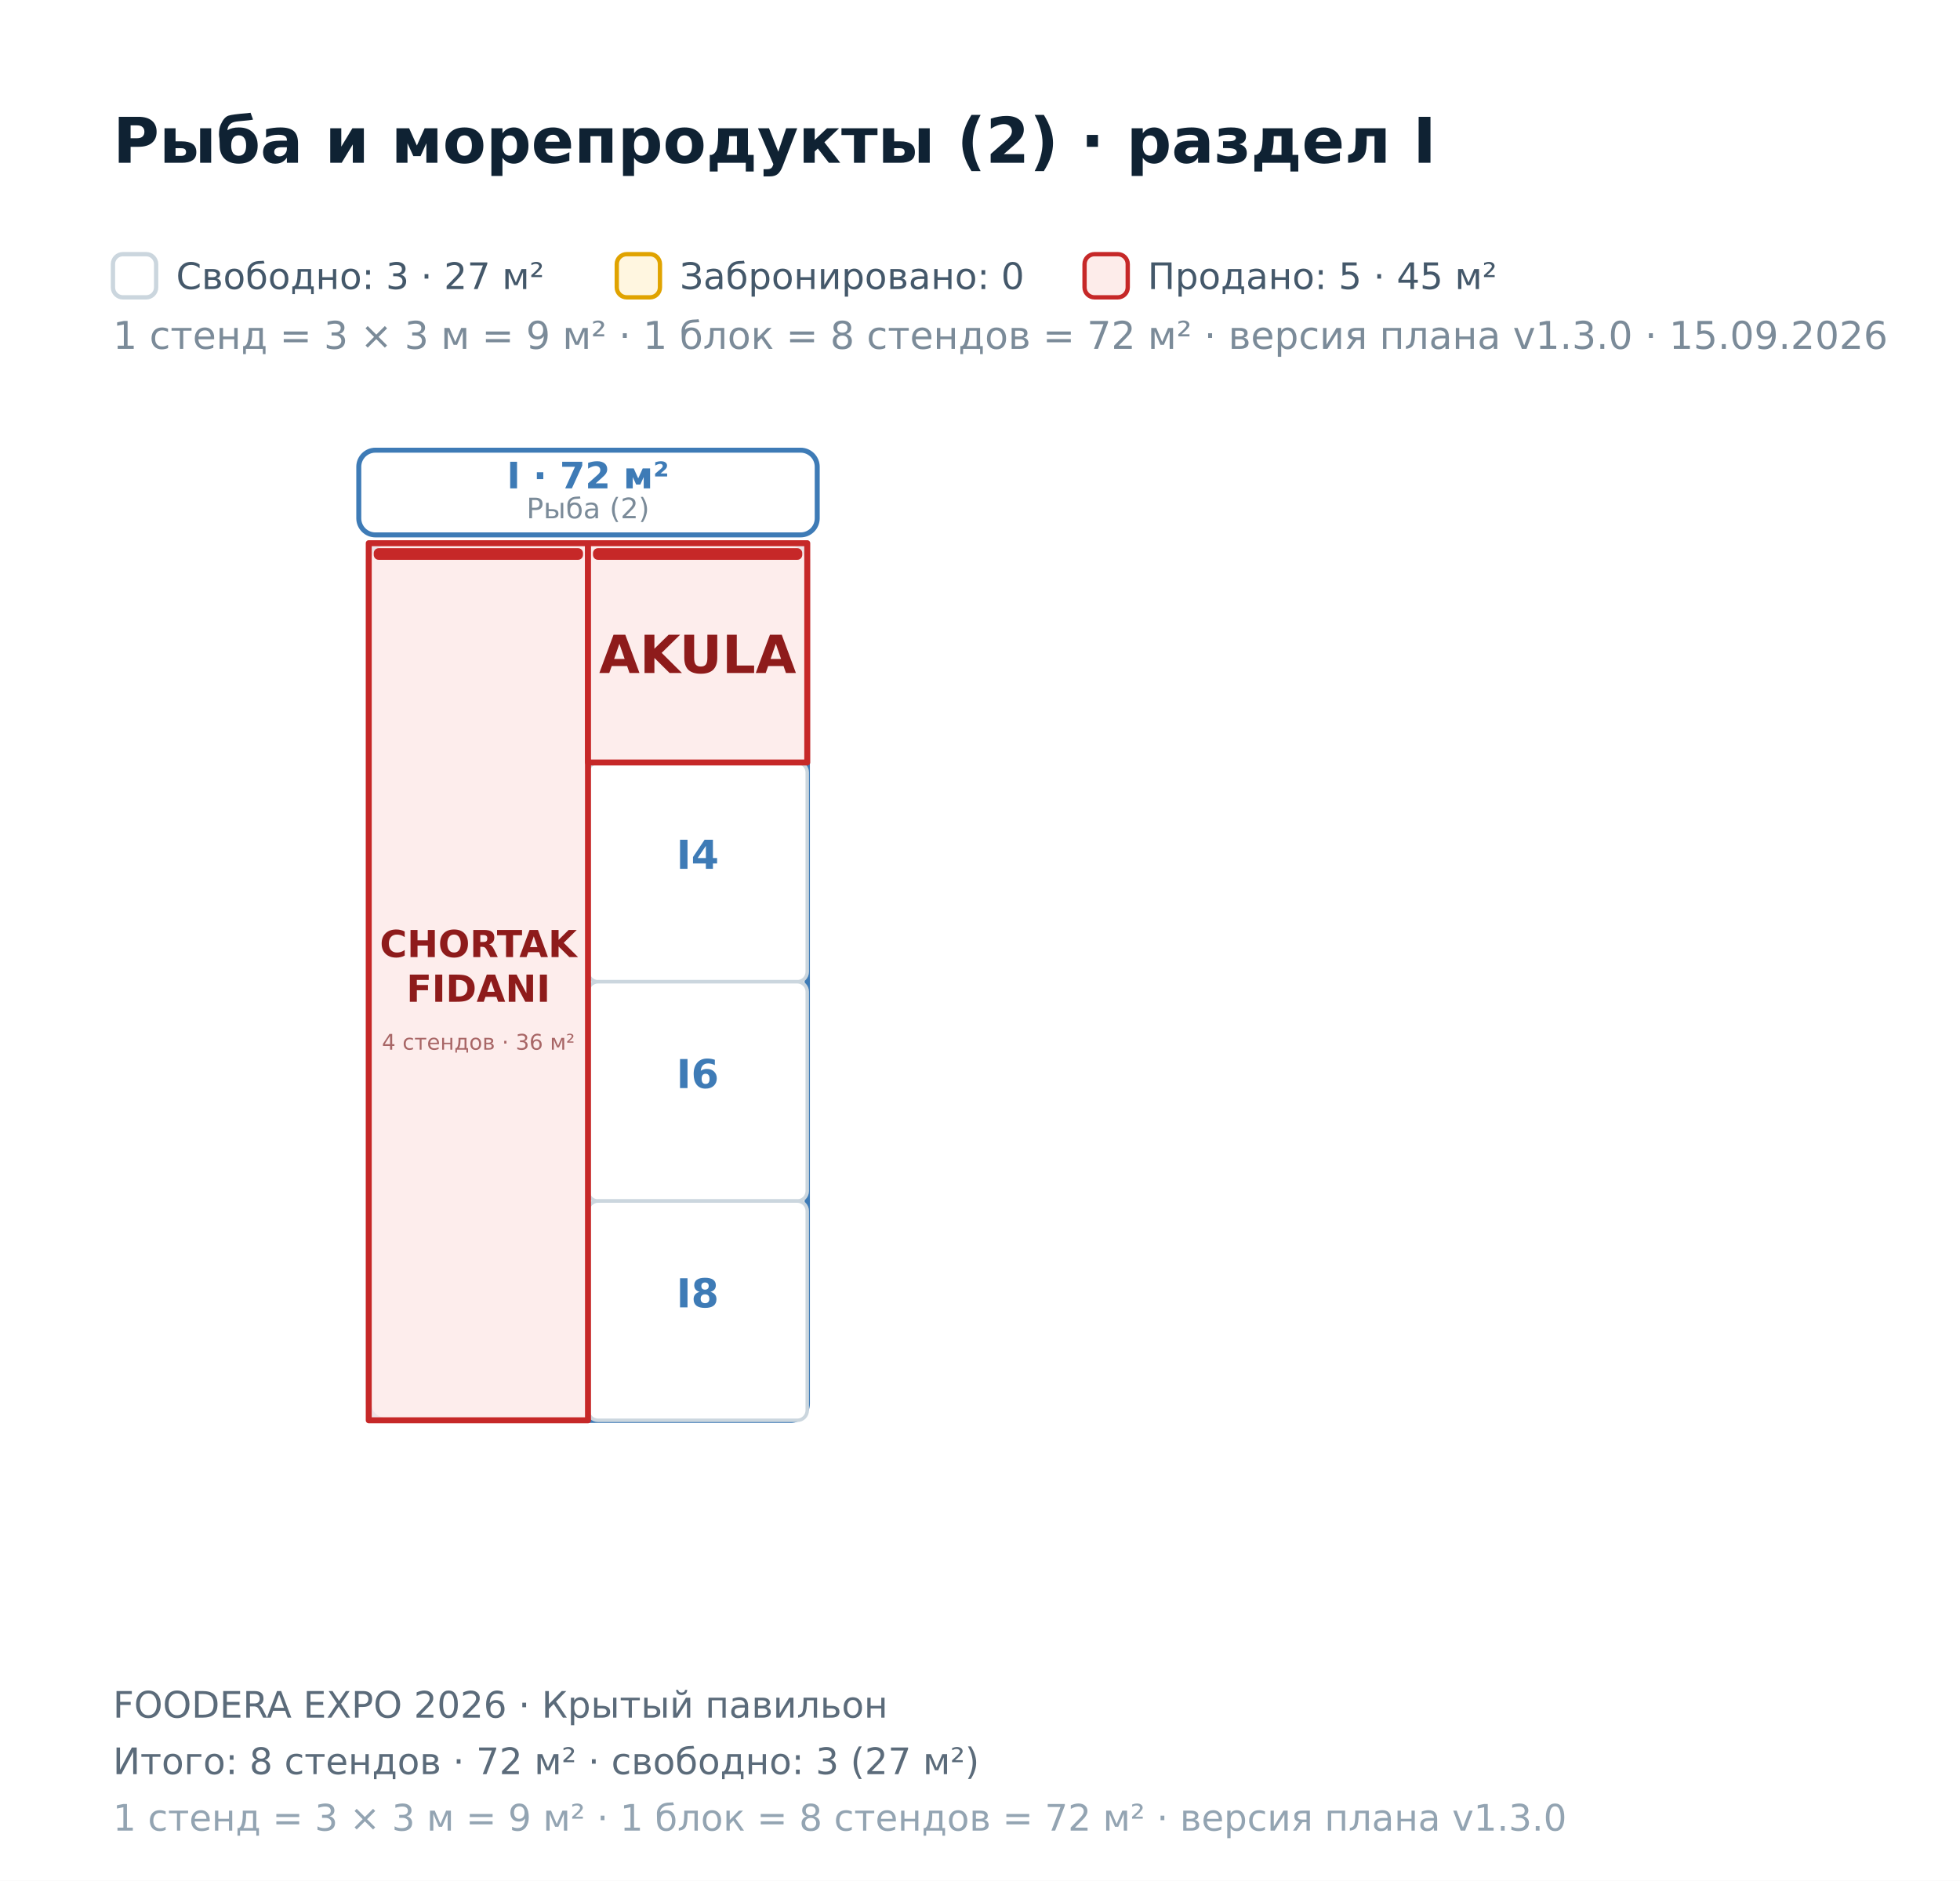
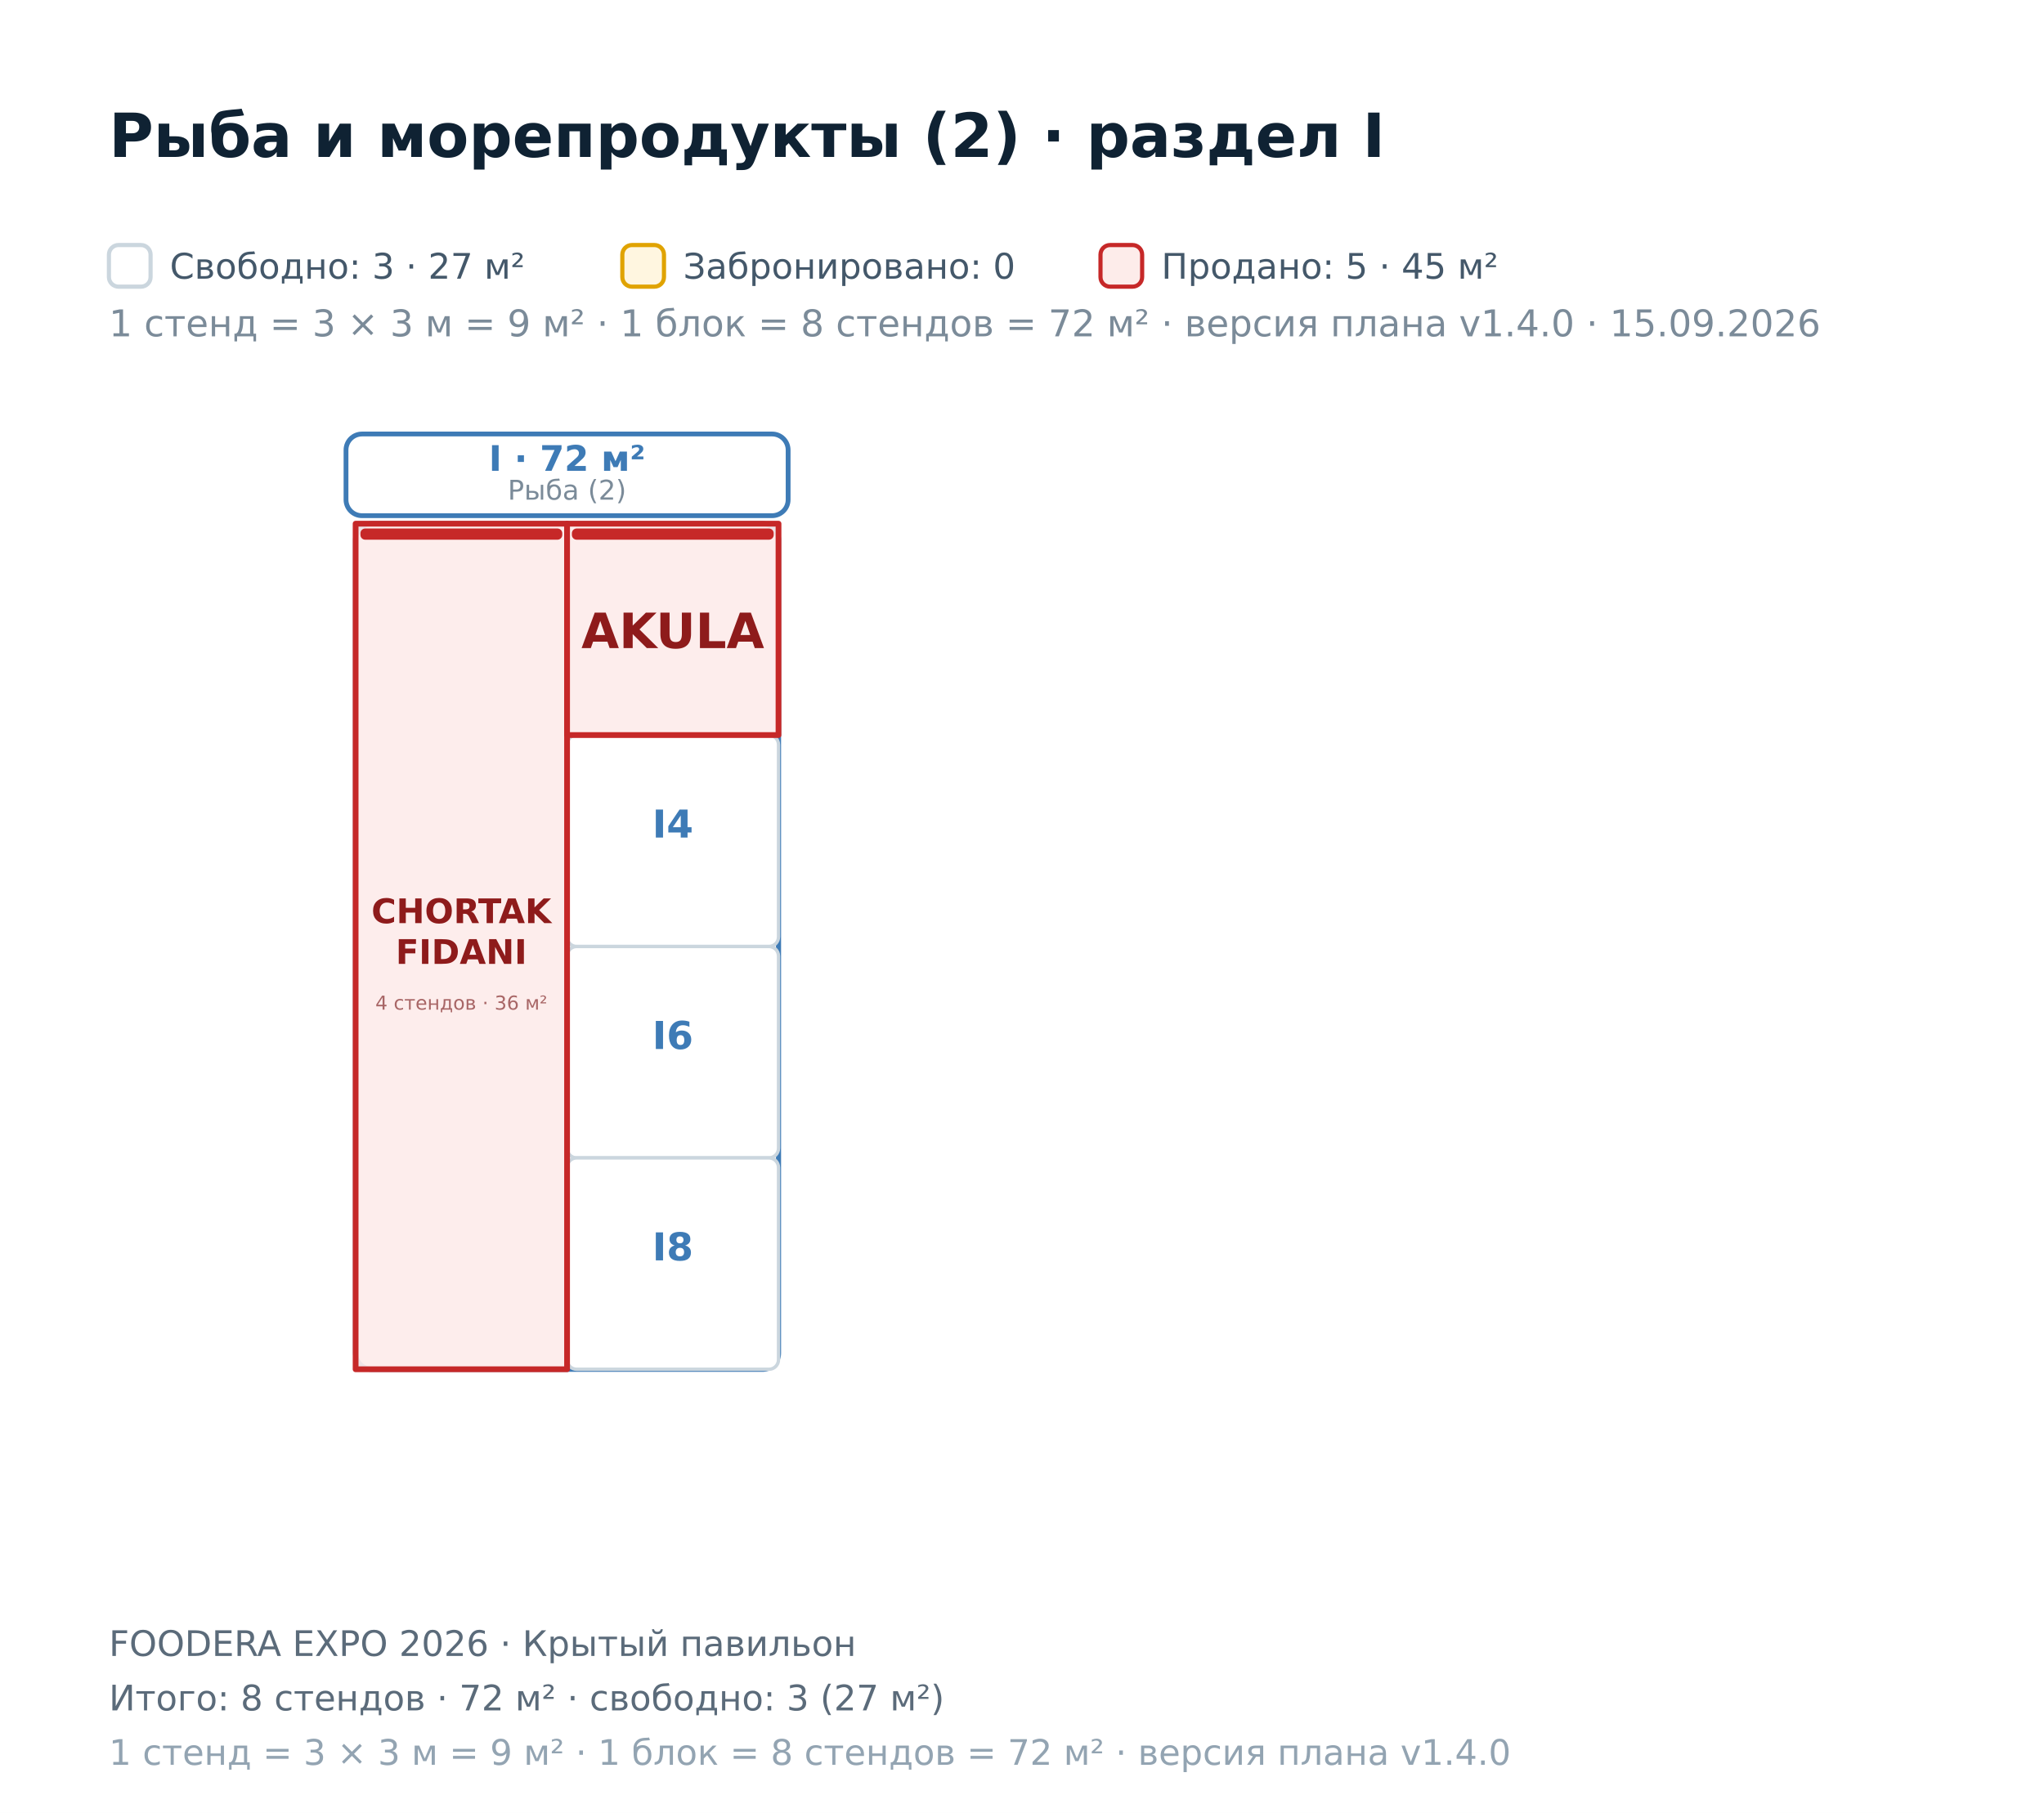
- <svg xmlns="http://www.w3.org/2000/svg" width="590" height="566" viewBox="0 0 590 566" font-family="DejaVu Sans, Helvetica, Arial, sans-serif">
-   <rect x="0.00" y="0.00" width="590.00" height="566.00" fill="#ffffff" />
+ <svg xmlns="http://www.w3.org/2000/svg" width="638" height="566" viewBox="0 0 638 566" font-family="DejaVu Sans, Helvetica, Arial, sans-serif">
+   <rect x="0.00" y="0.00" width="638.00" height="566.00" fill="#ffffff" />
  <polygon points="-505.00,-285.30 1607.00,-285.30 1607.00,814.70 -505.00,814.70" fill="#ffffff" fill-opacity="0.55" stroke="#0f2233" stroke-width="2.2" />
  <rect x="111.00" y="163.50" width="132.00" height="264.00" fill="none" stroke="#3E7BB6" stroke-width="1.6" rx="5" />
  <rect x="108.00" y="135.50" width="138.00" height="25.50" fill="#ffffff" stroke="#3E7BB6" stroke-width="1.5" rx="5" />
  <text x="177.00" y="147.00" font-size="11.00" fill="#3E7BB6" font-weight="bold" text-anchor="middle">I · 72 м²</text>
  <text x="177.00" y="156.00" font-size="8.50" fill="#7b8b99" text-anchor="middle">Рыба (2)</text>
  <rect x="177.00" y="229.50" width="66.00" height="66.00" fill="#ffffff" stroke="#cbd6de" stroke-width="1.05" rx="3" />
  <text x="210.00" y="261.50" font-size="12.00" fill="#3E7BB6" font-weight="bold" text-anchor="middle">I4</text>
  <rect x="177.00" y="295.50" width="66.00" height="66.00" fill="#ffffff" stroke="#cbd6de" stroke-width="1.05" rx="3" />
  <text x="210.00" y="327.50" font-size="12.00" fill="#3E7BB6" font-weight="bold" text-anchor="middle">I6</text>
  <rect x="177.00" y="361.50" width="66.00" height="66.00" fill="#ffffff" stroke="#cbd6de" stroke-width="1.05" rx="3" />
  <text x="210.00" y="393.50" font-size="12.00" fill="#3E7BB6" font-weight="bold" text-anchor="middle">I8</text>
  <path d="M111 163.5L177 163.5L177 229.5L177 295.5L177 361.5L177 427.5L111 427.5L111 361.5L111 295.5L111 229.5Z" fill="#fdecea" fill-opacity="0.92" stroke="#c62828" stroke-width="1.8" stroke-linejoin="round" />
  <rect x="112.50" y="165.00" width="63.00" height="3.50" fill="#c62828" rx="1.5" />
-   <text x="144.00" y="288.08" font-size="11.20" fill="#8e1b1b" font-weight="bold" text-anchor="middle">CHORTAK</text>
-   <text x="144.00" y="301.52" font-size="11.20" fill="#8e1b1b" font-weight="bold" text-anchor="middle">FIDANI</text>
-   <text x="144.00" y="315.94" font-size="6.49" fill="#a86666" text-anchor="middle">4 стендов · 36 м²</text>
+   <text x="144.00" y="288.21" font-size="10.60" fill="#8e1b1b" font-weight="bold" text-anchor="middle">CHORTAK</text>
+   <text x="144.00" y="300.93" font-size="10.60" fill="#8e1b1b" font-weight="bold" text-anchor="middle">FIDANI</text>
+   <text x="144.00" y="315.22" font-size="6.00" fill="#a86666" text-anchor="middle">4 стендов · 36 м²</text>
  <path d="M177 163.5L243 163.5L243 229.5L177 229.5Z" fill="#fdecea" fill-opacity="0.92" stroke="#c62828" stroke-width="1.8" stroke-linejoin="round" />
  <rect x="178.50" y="165.00" width="63.00" height="3.50" fill="#c62828" rx="1.5" />
-   <text x="210.00" y="202.57" font-size="15.80" fill="#8e1b1b" font-weight="bold" text-anchor="middle">AKULA</text>
+   <text x="210.00" y="202.34" font-size="15.20" fill="#8e1b1b" font-weight="bold" text-anchor="middle">AKULA</text>
  <text x="34.00" y="49.00" font-size="19.00" fill="#0f2233" font-weight="bold">Рыба и морепродукты (2) · раздел I</text>
  <rect x="34.00" y="76.50" width="13.00" height="13.00" fill="#ffffff" stroke="#cbd6de" stroke-width="1.3" rx="3" />
-   <text x="34.00" y="105.00" font-size="11.50" fill="#7b8b99">1 стенд = 3 × 3 м = 9 м² · 1 блок = 8 стендов = 72 м² · версия плана v1.3.0 · 15.09.2026</text>
+   <text x="34.00" y="105.00" font-size="11.50" fill="#7b8b99">1 стенд = 3 × 3 м = 9 м² · 1 блок = 8 стендов = 72 м² · версия плана v1.4.0 · 15.09.2026</text>
  <text x="53.00" y="87.00" font-size="11.00" fill="#44586a">Свободно: 3 · 27 м²</text>
-   <rect x="185.66" y="76.50" width="13.00" height="13.00" fill="#fff6e0" stroke="#e0a300" stroke-width="1.3" rx="3" />
-   <text x="204.66" y="87.00" font-size="11.00" fill="#44586a">Забронировано: 0</text>
-   <rect x="326.47" y="76.50" width="13.00" height="13.00" fill="#fdecea" stroke="#c62828" stroke-width="1.3" rx="3" />
-   <text x="345.47" y="87.00" font-size="11.00" fill="#44586a">Продано: 5 · 45 м²</text>
+   <rect x="194.25" y="76.50" width="13.00" height="13.00" fill="#fff6e0" stroke="#e0a300" stroke-width="1.3" rx="3" />
+   <text x="213.25" y="87.00" font-size="11.00" fill="#44586a">Забронировано: 0</text>
+   <rect x="343.50" y="76.50" width="13.00" height="13.00" fill="#fdecea" stroke="#c62828" stroke-width="1.3" rx="3" />
+   <text x="362.50" y="87.00" font-size="11.00" fill="#44586a">Продано: 5 · 45 м²</text>
  <text x="34.00" y="517.00" font-size="11.00" fill="#5b6b7a">FOODERA EXPO 2026 · Крытый павильон</text>
  <text x="34.00" y="534.00" font-size="11.00" fill="#5b6b7a">Итого: 8 стендов · 72 м² · свободно: 3 (27 м²)</text>
-   <text x="34.00" y="551.00" font-size="11.00" fill="#93a4b2">1 стенд = 3 × 3 м = 9 м² · 1 блок = 8 стендов = 72 м² · версия плана v1.3.0</text>
+   <text x="34.00" y="551.00" font-size="11.00" fill="#93a4b2">1 стенд = 3 × 3 м = 9 м² · 1 блок = 8 стендов = 72 м² · версия плана v1.4.0</text>
</svg>
